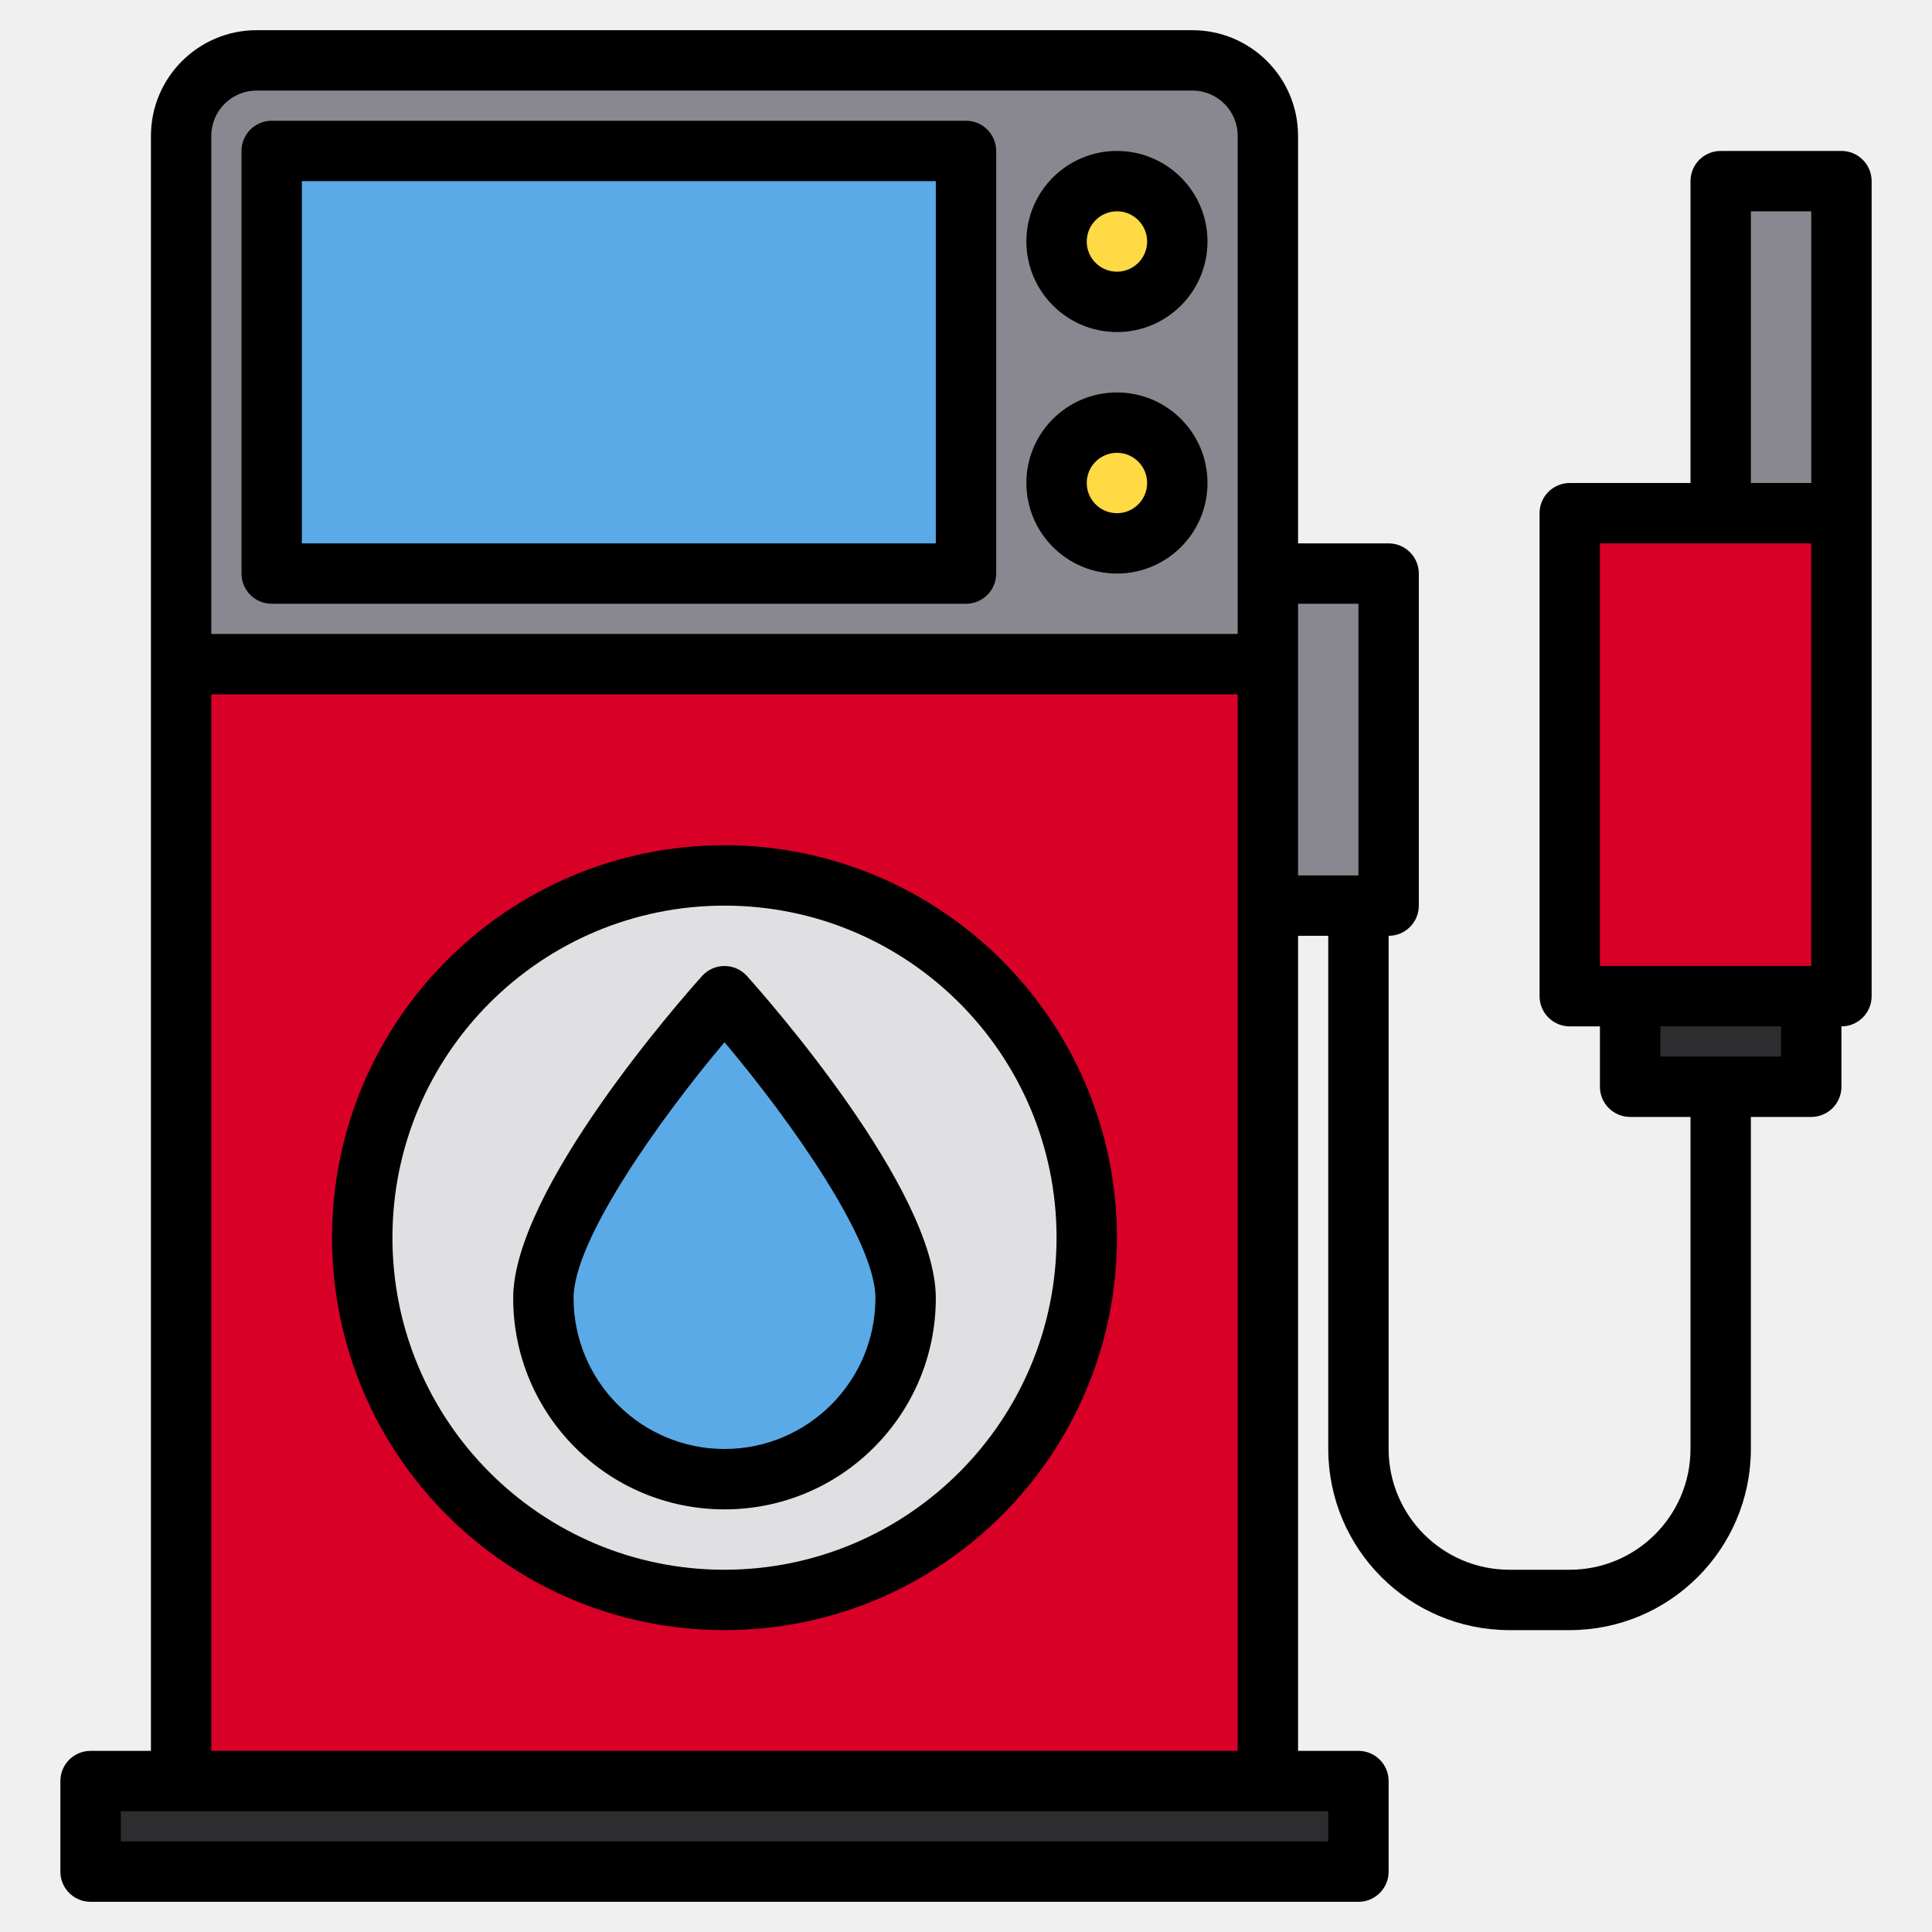
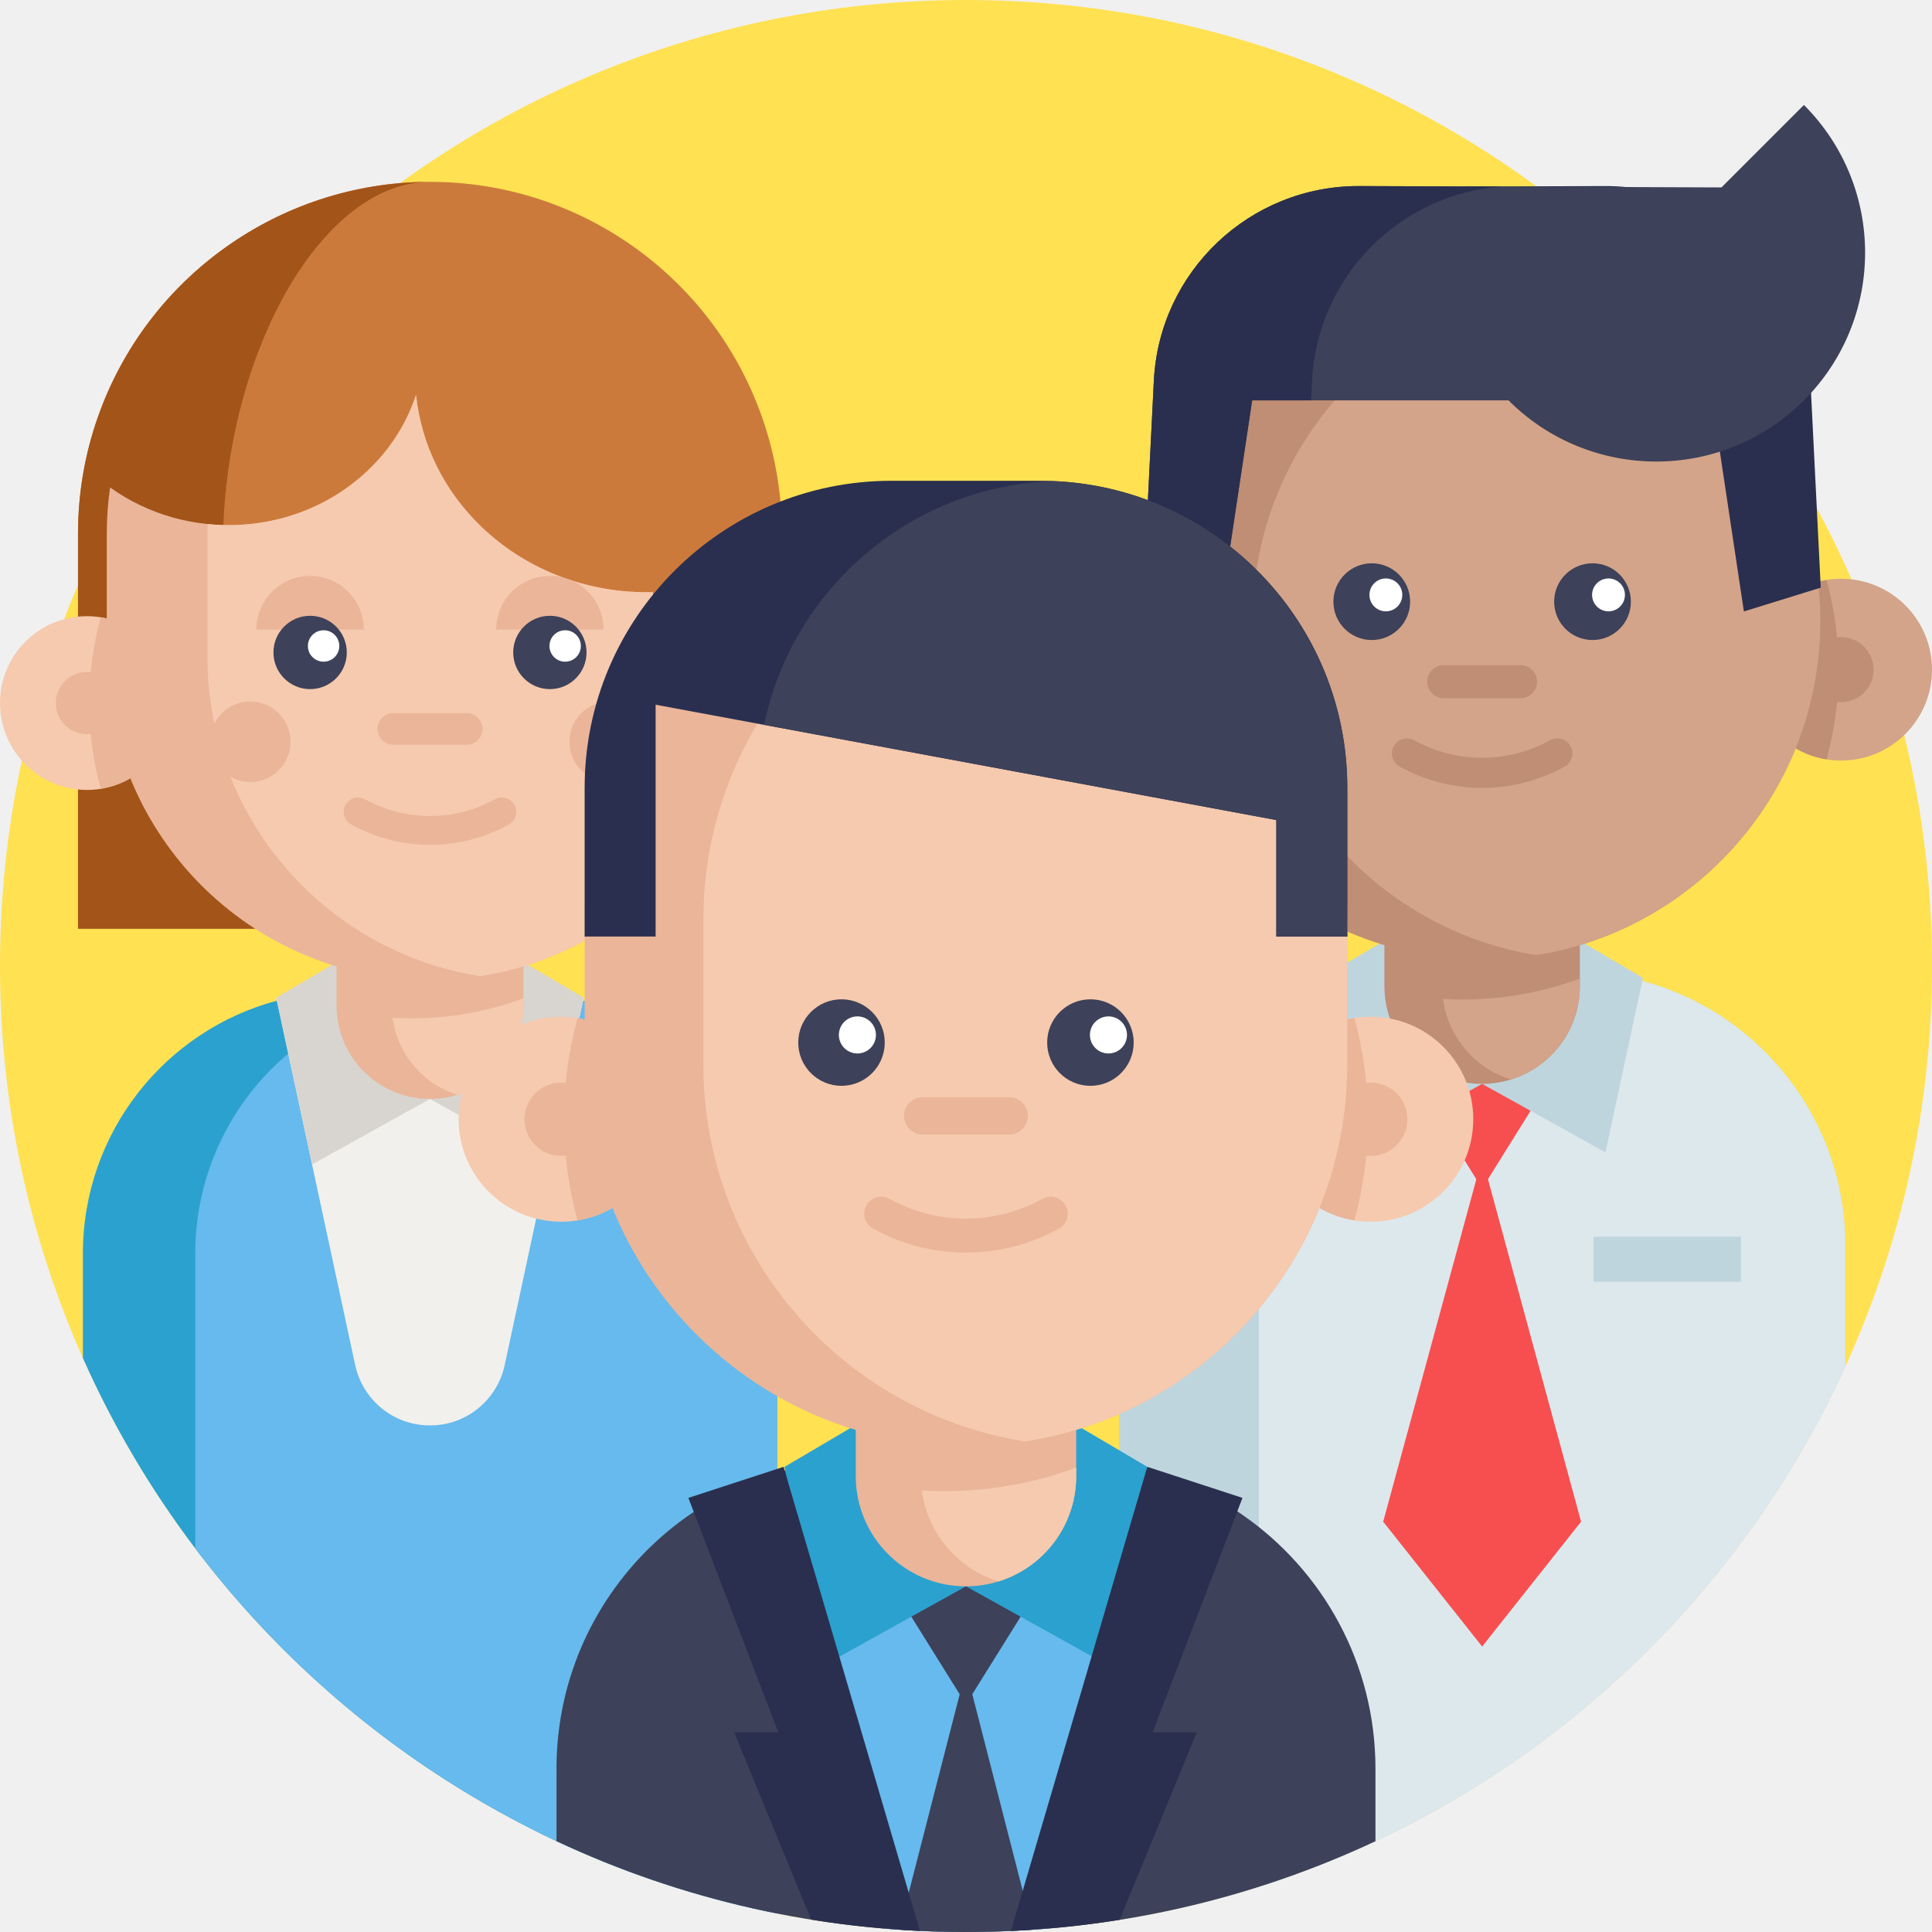
- <svg xmlns="http://www.w3.org/2000/svg" height="512" viewBox="0 0 512 512" width="512">
-   <g>
-     <g>
-       <path d="m48 176h288v296h-288z" fill="#d80027" />
-       <path d="m336 36v140h-288v-140a19.994 19.994 0 0 1 20-20h248a19.994 19.994 0 0 1 20 20z" fill="#898890" />
-       <path d="m24 472h336v24h-336z" fill="#2d2d30" />
-       <path d="m72 40h184v112h-184z" fill="#5aaae7" />
-       <circle cx="296" cy="64" fill="#ffda44" r="16" />
-       <circle cx="296" cy="128" fill="#ffda44" r="16" />
-       <path d="m416 136h72v128h-72z" fill="#d80027" />
-       <path d="m456 48h32v88h-32z" fill="#898890" />
-       <path d="m432 264h48v24h-48z" fill="#2d2d30" />
-       <path d="m336 152h32v88h-32z" fill="#898890" />
-       <circle cx="192" cy="328" fill="#e0e0e2" r="96" />
-       <path d="m240 344a48 48 0 0 1 -96 0c0-26.51 48-80 48-80s48 53.49 48 80z" fill="#5aaae7" />
-     </g>
-     <g>
-       <path d="m72 160h184a8 8 0 0 0 8-8v-112a8 8 0 0 0 -8-8h-184a8 8 0 0 0 -8 8v112a8 8 0 0 0 8 8zm8-112h168v96h-168z" />
-       <path d="m296 88a24 24 0 1 0 -24-24 24.027 24.027 0 0 0 24 24zm0-32a8 8 0 1 1 -8 8 8.009 8.009 0 0 1 8-8z" />
-       <path d="m296 152a24 24 0 1 0 -24-24 24.027 24.027 0 0 0 24 24zm0-32a8 8 0 1 1 -8 8 8.009 8.009 0 0 1 8-8z" />
-       <path d="m488 40h-32a8 8 0 0 0 -8 8v80h-32a8 8 0 0 0 -8 8v128a8 8 0 0 0 8 8h8v16a8 8 0 0 0 8 8h16v88a32.036 32.036 0 0 1 -32 32h-16a32.036 32.036 0 0 1 -32-32v-136a8 8 0 0 0 8-8v-88a8 8 0 0 0 -8-8h-24v-108a28.031 28.031 0 0 0 -28-28h-248a28.031 28.031 0 0 0 -28 28v428h-16a8 8 0 0 0 -8 8v24a8 8 0 0 0 8 8h336a8 8 0 0 0 8-8v-24a8 8 0 0 0 -8-8h-16v-216h8v136a48.051 48.051 0 0 0 48 48h16a48.051 48.051 0 0 0 48-48v-88h16a8 8 0 0 0 8-8v-16a8 8 0 0 0 8-8v-216a8 8 0 0 0 -8-8zm-432-4a12.01 12.01 0 0 1 12-12h248a12.01 12.01 0 0 1 12 12v132h-272zm0 148h272v280h-272zm296 296v8h-320v-8zm8-248h-16v-72h16zm112 48h-32v-8h32zm8-24h-56v-112h56zm0-128h-16v-72h16z" />
-       <path d="m192 224a104 104 0 1 0 104 104 104.118 104.118 0 0 0 -104-104zm0 192a88 88 0 1 1 88-88 88.1 88.1 0 0 1 -88 88z" />
-       <path d="m192 256a8 8 0 0 0 -5.954 2.657c-5.123 5.708-50.046 56.6-50.046 85.343a56 56 0 0 0 112 0c0-28.743-44.923-79.635-50.046-85.343a8 8 0 0 0 -5.954-2.657zm0 128a40.045 40.045 0 0 1 -40-40c0-15.252 22.53-47.071 40-67.8 17.471 20.72 40 52.53 40 67.8a40.045 40.045 0 0 1 -40 40z" />
-     </g>
+ <svg xmlns="http://www.w3.org/2000/svg" height="512pt" viewBox="0 0 512 512" width="512pt">
+   <path d="m512 256c0 37.867-8.223 73.812-22.977 106.152-25.223 55.285-69.539 100.016-124.512 125.785-9.957 4.66-20.27 8.703-30.887 12.066-11.941 3.816-24.262 6.75-36.906 8.766-.051.012-.113.023-.168.023-6.203.992-12.465 1.754-18.805 2.289-1.352.113-2.707.219-4.066.312-1.914.125-3.836.238-5.77.324-3.949.188-7.918.281-11.91.281-4.098 0-8.16-.094-12.203-.293-1.828-.082-3.66-.188-5.488-.324-1.367-.094-2.727-.188-4.086-.301-6.488-.543-12.914-1.34-19.254-2.363-3.031-.492-6.051-1.023-9.039-1.621-12.969-2.57-25.57-6.109-37.742-10.562-7.055-2.57-13.961-5.445-20.711-8.609-2.297-1.078-4.586-2.195-6.855-3.355-5.828-2.945-11.523-6.113-17.082-9.488-27.848-16.863-52.215-38.891-71.797-64.75-11.754-15.527-21.773-32.434-29.777-50.449-14.117-31.742-21.965-66.895-21.965-103.883 0-141.387 114.613-256 256-256s256 114.613 256 256zm0 0" fill="#ffe152" />
+   <path d="m205.93 332.215v174.883c-12.969-2.57-25.57-6.109-37.742-10.562-7.055-2.57-13.961-5.445-20.711-8.609-2.297-1.078-4.586-2.195-6.855-3.355-5.828-2.945-11.523-6.113-17.082-9.488-27.848-16.863-52.215-38.891-71.797-64.75-11.754-15.527-21.773-32.434-29.777-50.449v-27.668c0-32.098 21.797-59.109 51.398-67.02 1.086-.293 2.172-.566 3.281-.793 2.934-.648 5.953-1.09 9.027-1.34 1.871-.145 3.762-.23 5.672-.23h45.191c5.047 0 9.969.535 14.715 1.57.27.051.543.113.812.176.797.18 1.602.375 2.383.586.023.012.043.012.062.02 7.816 2.09 15.078 5.508 21.547 10 18.055 12.527 29.875 33.395 29.875 57.031zm0 0" fill="#2ba1cf" />
+   <path d="m205.93 332.215v174.883c-12.969-2.57-25.57-6.109-37.742-10.562-7.055-2.57-13.961-5.445-20.711-8.609-2.297-1.078-4.586-2.195-6.855-3.355-5.828-2.945-11.523-6.113-17.082-9.488-27.848-16.863-52.215-38.891-71.797-64.75v-78.117c0-32.098 21.797-59.109 51.398-67.02 1.09-.293 2.176-.566 3.281-.793 2.938-.648 5.957-1.09 9.027-1.34 1.871-.145 3.762-.23 5.676-.23h15.41c5.047 0 9.969.535 14.715 1.57.27.051.543.113.812.176.797.18 1.602.375 2.383.586.023.012.043.012.062.02 7.816 2.09 15.078 5.508 21.547 10 18.055 12.527 29.875 33.395 29.875 57.031zm0 0" fill="#66baed" />
+   <path d="m154.68 264.398-.164.785-20.758 96.543c-1.992 9.277-10.156 16.004-19.641 16.012-.059 0-.113 0-.168 0-.062 0-.121 0-.184 0-9.488-.008-17.648-6.734-19.641-16.012l-20.758-96.535-.164-.793zm0 0" fill="#f2f0ec" />
+   <path d="m113.941 291.238-31.238 17.359-9.5-44.199 19.41-11.43" fill="#d8d5d0" />
+   <path d="m113.941 291.238 31.238 17.359 9.5-44.199-19.41-11.43" fill="#d8d5d0" />
+   <path d="m20.676 246.109v-104.641c0-10.633 1.773-21.051 5.273-30.965 13.098-37.266 48.461-62.312 87.996-62.312 4.898 0 9.785.379 14.535 1.129 21.719 3.395 41.648 14.48 56.098 31.219 14.602 16.918 22.645 38.555 22.645 60.93v104.641" fill="#cc7a3b" />
+   <path d="m59.043 145.555c0 37.012 21.676 79.832 33.578 100.555h-71.949v-104.641c0-10.629 1.777-21.047 5.273-30.965 13.02-37.051 48.059-62.023 87.32-62.305-28.676.715-54.223 46.723-54.223 97.355zm0 0" fill="#a35418" />
+   <path d="m138.703 236.105v30.383c0 11.121-7.332 20.523-17.434 23.645-2.312.719-4.777 1.105-7.324 1.105-13.672 0-24.75-11.078-24.75-24.75v-30.383zm0 0" fill="#eab599" />
+   <path d="m138.703 264.562v1.926c0 11.121-7.332 20.523-17.434 23.645-9.113-2.801-15.965-10.727-17.23-20.422 1.652.102 3.316.152 4.984.152 4.684 0 9.277-.371 13.746-1.105 5.512-.887 10.84-2.305 15.934-4.195zm0 0" fill="#f6caae" />
+   <path d="m46.043 186.316c0 11.461-8.371 20.965-19.336 22.727-1.195.195-2.43.297-3.688.297-12.715 0-23.02-10.305-23.02-23.023 0-12.715 10.305-23.02 23.02-23.02 1.258 0 2.492.102 3.688.297 10.965 1.762 19.336 11.262 19.336 22.723zm0 0" fill="#f6caae" />
+   <path d="m46.043 186.316c0 11.461-8.371 20.965-19.336 22.727-1.988-7.238-3.055-14.859-3.055-22.727 0-7.863 1.066-15.484 3.055-22.723 10.965 1.762 19.336 11.262 19.336 22.723zm0 0" fill="#eab599" />
+   <path d="m31.25 186.316c0 4.547-3.684 8.23-8.23 8.23-4.543 0-8.227-3.684-8.227-8.23 0-4.543 3.684-8.227 8.227-8.227 4.547 0 8.23 3.684 8.23 8.227zm0 0" fill="#eab599" />
+   <path d="m173.059 156.922v79.133c-12.23 11.676-27.914 19.762-45.363 22.574-.137.023-.285.047-.422.07-4.336.691-8.785 1.035-13.328 1.035-47.301 0-85.648-38.348-85.648-85.648v-32.617c0-4.176.297-8.285.875-12.301 20.379 14.656 49.598 13.207 68.215-4.387 6.164-5.824 10.449-12.758 12.871-20.113 1.348 12.879 7.238 25.414 17.68 35.285 12.43 11.734 28.852 17.395 45.121 16.969zm0 0" fill="#eab599" />
+   <path d="m173.059 156.922v79.133c-12.23 11.676-27.914 19.762-45.363 22.574-.137.023-.285.047-.422.07-40.969-6.402-72.305-41.855-72.305-84.613v-32.617c0-.867.016-1.73.047-2.59 15.102 1.547 30.789-3.148 42.371-14.102 6.164-5.82 10.449-12.758 12.871-20.109 1.348 12.879 7.238 25.414 17.68 35.285 12.43 11.734 28.852 17.395 45.121 16.969zm0 0" fill="#f6caae" />
+   <path d="m159.949 166.852c0-7.859-6.371-14.227-14.227-14.227-7.855 0-14.227 6.367-14.227 14.227" fill="#eab599" />
+   <path d="m96.41 166.852c0-7.859-6.371-14.227-14.227-14.227-7.855 0-14.223 6.367-14.223 14.227" fill="#eab599" />
+   <path d="m91.902 172.906c0 5.367-4.352 9.719-9.719 9.719-5.367 0-9.715-4.352-9.715-9.719s4.348-9.715 9.715-9.715c5.367 0 9.719 4.348 9.719 9.715zm0 0" fill="#3d4159" />
+   <path d="m155.438 172.906c0 5.367-4.348 9.719-9.715 9.719-5.367 0-9.715-4.352-9.715-9.719s4.348-9.715 9.715-9.715c5.367 0 9.715 4.348 9.715 9.715zm0 0" fill="#3d4159" />
+   <path d="m123.672 197.371h-19.434c-2.316 0-4.191-1.879-4.191-4.191s1.875-4.191 4.191-4.191h19.434c2.312 0 4.188 1.879 4.188 4.191s-1.875 4.191-4.188 4.191zm0 0" fill="#eab599" />
+   <path d="m113.953 223.891c-7.172 0-14.344-1.797-20.883-5.395-1.844-1.012-2.516-3.328-1.504-5.172 1.016-1.844 3.332-2.516 5.176-1.504 10.777 5.926 23.645 5.926 34.422 0 1.844-1.016 4.16-.34 5.176 1.504 1.012 1.844.34 4.16-1.504 5.172-6.539 3.598-13.711 5.395-20.883 5.395zm0 0" fill="#eab599" />
+   <path d="m89.922 171.191c0 2.301-1.867 4.164-4.164 4.164-2.301 0-4.164-1.863-4.164-4.164 0-2.301 1.863-4.164 4.164-4.164 2.297 0 4.164 1.863 4.164 4.164zm0 0" fill="#fff" />
+   <path d="m153.934 171.191c0 2.301-1.863 4.164-4.16 4.164-2.301 0-4.164-1.863-4.164-4.164 0-2.301 1.863-4.164 4.164-4.164 2.297 0 4.16 1.863 4.16 4.164zm0 0" fill="#fff" />
+   <path d="m172.25 196.574c0 5.891-4.777 10.668-10.672 10.668-5.891 0-10.668-4.777-10.668-10.668 0-5.895 4.777-10.672 10.668-10.672 5.895 0 10.672 4.777 10.672 10.672zm0 0" fill="#eab599" />
+   <path d="m76.988 196.574c0 5.891-4.773 10.668-10.668 10.668-5.891 0-10.668-4.777-10.668-10.668 0-5.895 4.777-10.672 10.668-10.672 5.895 0 10.668 4.777 10.668 10.672zm0 0" fill="#eab599" />
+   <path d="m489.023 330.105v32.047c-25.223 55.285-69.539 100.016-124.512 125.785-9.957 4.66-20.27 8.703-30.887 12.066-11.941 3.816-24.262 6.75-36.906 8.766-.051.012-.113.023-.168.023v-178.688c0-38.086 29.332-69.332 66.656-72.34 1.965-.168 3.938-.238 5.934-.238h47.273c5.59 0 11.031.613 16.258 1.816 32.266 7.375 56.352 36.27 56.352 70.762zm0 0" fill="#bfd5de" />
+   <path d="m489.023 330.105v32.047c-25.223 55.285-69.539 100.016-124.512 125.785-9.957 4.66-20.27 8.703-30.887 12.066v-169.898c0-40.082 32.508-72.578 72.602-72.578h10.195c40.105 0 72.602 32.496 72.602 72.578zm0 0" fill="#dde8ed" />
+   <path d="m321.734 177.465c0 11.992-8.758 21.934-20.227 23.777-1.254.203-2.543.309-3.859.309-13.305 0-24.086-10.781-24.086-24.086 0-13.305 10.781-24.086 24.086-24.086 1.316 0 2.605.105 3.859.309 11.469 1.848 20.227 11.789 20.227 23.777zm0 0" fill="#d3a489" />
+   <path d="m412.273 283.711-19.488 31.258-19.488-31.258" fill="#f74f4f" />
+   <path d="m419.004 403.266-26.219 33.086-26.223-33.086 26.227-96.43zm0 0" fill="#f74f4f" />
+   <path d="m321.734 177.465c0 11.992-8.758 21.934-20.227 23.777-2.082-7.574-3.195-15.547-3.195-23.777 0-8.227 1.113-16.199 3.195-23.777 11.469 1.848 20.227 11.789 20.227 23.777zm0 0" fill="#bf8e75" />
+   <path d="m306.258 177.465c0 4.754-3.855 8.609-8.609 8.609-4.754 0-8.605-3.855-8.605-8.609s3.852-8.605 8.605-8.605c4.754 0 8.609 3.852 8.609 8.605zm0 0" fill="#bf8e75" />
+   <path d="m392.777 287.238-32.68 18.164-9.941-46.246 20.305-11.961" fill="#bfd5de" />
+   <path d="m392.777 287.238 32.684 18.164 9.941-46.246-20.309-11.961" fill="#bfd5de" />
+   <path d="m463.828 177.465c0 11.992 8.758 21.934 20.227 23.777 1.254.203 2.543.309 3.859.309 13.305 0 24.086-10.781 24.086-24.086 0-13.305-10.781-24.086-24.086-24.086-1.316 0-2.605.105-3.859.309-11.469 1.848-20.227 11.789-20.227 23.777zm0 0" fill="#d3a489" />
+   <g fill="#bf8e75">
+     <path d="m463.828 177.465c0 11.992 8.758 21.934 20.227 23.777 2.086-7.574 3.195-15.547 3.195-23.777 0-8.227-1.109-16.199-3.195-23.777-11.469 1.848-20.227 11.789-20.227 23.777zm0 0" />
+     <path d="m496.523 177.465c0 4.754-3.855 8.609-8.609 8.609-4.754 0-8.609-3.855-8.609-8.609s3.855-8.605 8.609-8.605c4.754 0 8.609 3.852 8.609 8.605zm0 0" />
+     <path d="m482.398 164.664c0 44.594-32.578 81.59-75.234 88.457-4.676.77-9.48 1.156-14.383 1.156-49.496 0-89.613-40.117-89.613-89.613 0-23.418 8.133-58.574 22.84-74.539 16.375-17.777 40.695-15.078 66.773-15.078 4.902 0 9.703.391 14.383 1.16 42.656 6.867 75.234 43.859 75.234 88.457zm0 0" />
+     <path d="m418.684 229.559v31.785c0 11.637-7.672 21.473-18.242 24.738-2.418.75-4.996 1.156-7.664 1.156-14.301 0-25.895-11.594-25.895-25.895v-31.785zm0 0" />
  </g>
+   <path d="m418.684 259.328v2.016c0 11.637-7.672 21.473-18.242 24.738-9.535-2.93-16.703-11.223-18.027-21.367 1.73.105 3.469.16 5.219.16 4.898 0 9.703-.391 14.383-1.156 5.766-.93 11.336-2.41 16.668-4.391zm0 0" fill="#d3a489" />
+   <path d="m482.398 164.664c0 44.594-32.578 81.59-75.234 88.457-42.652-6.867-75.23-43.863-75.23-88.457 0-27.461 12.352-52.039 31.809-68.48 12.133-10.258 27.035-17.34 43.422-19.98 39.766 6.402 70.785 39 74.793 79.523.293 2.941.441 5.926.441 8.938zm0 0" fill="#d3a489" />
+   <path d="m392.785 208.801c-7.508 0-15.008-1.879-21.848-5.641-1.934-1.059-2.637-3.484-1.574-5.414 1.059-1.93 3.484-2.633 5.414-1.57 11.273 6.195 24.738 6.195 36.016 0 1.926-1.062 4.352-.359 5.41 1.57 1.062 1.93.359 4.355-1.57 5.414-6.84 3.762-14.348 5.641-21.848 5.641zm0 0" fill="#bf8e75" />
+   <path d="m373.699 159.449c0 5.613-4.551 10.164-10.168 10.164-5.613 0-10.164-4.551-10.164-10.164 0-5.617 4.551-10.168 10.164-10.168 5.617 0 10.168 4.551 10.168 10.168zm0 0" fill="#3d4159" />
+   <path d="m432.199 159.449c0 5.613-4.551 10.164-10.164 10.164-5.617 0-10.168-4.551-10.168-10.164 0-5.617 4.551-10.168 10.168-10.168 5.613 0 10.164 4.551 10.164 10.168zm0 0" fill="#3d4159" />
+   <path d="m371.625 157.652c0 2.406-1.949 4.359-4.355 4.359s-4.355-1.953-4.355-4.359c0-2.402 1.949-4.355 4.355-4.355s4.355 1.953 4.355 4.355zm0 0" fill="#fff" />
+   <path d="m430.625 157.652c0 2.406-1.949 4.359-4.355 4.359s-4.355-1.953-4.355-4.359c0-2.402 1.949-4.355 4.355-4.355s4.355 1.953 4.355 4.355zm0 0" fill="#fff" />
+   <path d="m402.949 185.043h-20.332c-2.422 0-4.387-1.965-4.387-4.387s1.965-4.383 4.387-4.383h20.332c2.422 0 4.387 1.961 4.387 4.383-.004 2.422-1.965 4.387-4.387 4.387zm0 0" fill="#bf8e75" />
+   <path d="m422.289 327.727h39.066v11.957h-39.066zm0 0" fill="#bfd5de" />
+   <path d="m387.539 49.449c27.148 1.938 48.945 23.867 50.324 51.473l.258 5.184h15.617l8.41 55.93 20.371-6.305-2.734-54.805c-1.445-29-25.43-51.727-54.453-51.617zm0 0" fill="#2a2f4f" />
+   <path d="m478.059 27.816c21.617 21.617 21.617 56.668 0 78.285-21.617 21.617-56.668 21.617-78.285 0zm0 0" fill="#3d4159" />
+   <path d="m399.773 106.102h-67.938l-8.414 55.934-20.371-6.305 2.73-54.809c1.445-28.992 25.43-51.727 54.457-51.617l98.121.371 12.973 23.348" fill="#3d4159" />
+   <path d="m398.027 49.449c-27.148 1.938-48.945 23.867-50.324 51.473l-.258 5.184h-15.613l-8.414 55.93-20.371-6.305 2.734-54.805c1.445-29 25.43-51.727 54.453-51.617zm0 0" fill="#2a2f4f" />
+   <path d="m364.512 468.742v19.195c-32.945 15.434-69.715 24.062-108.512 24.062s-75.578-8.629-108.523-24.074v-19.184c0-37.879 25.715-69.738 60.645-79.078 1.277-.344 2.562-.66 3.867-.941 3.469-.754 7.031-1.273 10.648-1.566 2.215-.18 4.441-.273 6.699-.273h53.309c5.965 0 11.766.629 17.367 1.84.324.062.648.137.961.211.941.219 1.879.449 2.809.699.035.008.043.008.074.02 9.219 2.465 17.797 6.5 25.414 11.797 21.305 14.777 35.242 39.402 35.242 67.293zm0 0" fill="#3d4159" />
+   <path d="m304.055 388.723-.199.93-26.109 121.43c-1.352.113-2.707.219-4.066.312-1.914.125-3.836.238-5.77.324-3.949.188-7.918.281-11.91.281-4.098 0-8.16-.094-12.203-.293-1.828-.082-3.66-.188-5.488-.324-1.367-.094-2.727-.188-4.086-.301l-26.102-121.418-.195-.941zm0 0" fill="#66baed" />
+   <path d="m277.969 416.422-21.977 35.242-21.973-35.242" fill="#3d4159" />
+   <path d="m273.68 511.395c-1.914.125-3.836.238-5.77.324-3.949.188-7.918.281-11.91.281-4.098 0-8.16-.094-12.203-.293-1.828-.082-3.66-.188-5.488-.324l17.691-68.891zm0 0" fill="#3d4159" />
+   <path d="m255.988 420.395-36.855 20.48-11.211-52.145 22.898-13.488" fill="#2ba1cf" />
+   <path d="m255.988 420.395 36.852 20.48 11.211-52.145-22.898-13.488" fill="#2ba1cf" />
+   <path d="m305.445 459.098h11.691l-20.418 49.672c-9.445 1.516-19.059 2.508-28.809 2.949l35.871-122.086.273-.91 25.215 8.234zm0 0" fill="#2a2f4f" />
+   <path d="m243.797 511.707c-9.762-.449-19.383-1.461-28.828-2.988l-20.398-49.621h11.691l-23.832-62.141 25.223-8.234.273.91zm0 0" fill="#2a2f4f" />
+   <path d="m285.199 355.352v35.84c0 13.125-8.652 24.215-20.57 27.898-2.73.848-5.637 1.305-8.645 1.305-16.129 0-29.199-13.074-29.199-29.203v-35.84zm0 0" fill="#eab599" />
+   <path d="m285.199 388.922v2.273c0 13.121-8.652 24.211-20.57 27.898-10.754-3.309-18.84-12.656-20.332-24.098 1.953.121 3.914.18 5.883.18 5.527 0 10.945-.438 16.219-1.301 6.504-1.047 12.785-2.723 18.801-4.953zm0 0" fill="#f6caae" />
+   <path d="m175.875 296.609c0 13.52-9.879 24.73-22.812 26.812-1.414.227-2.867.348-4.348.348-15.004 0-27.164-12.156-27.164-27.16s12.156-27.164 27.164-27.164c1.48 0 2.934.121 4.348.352 12.934 2.082 22.812 13.293 22.812 26.812zm0 0" fill="#f6caae" />
+   <path d="m175.875 296.609c0 13.52-9.879 24.73-22.812 26.812-2.348-8.543-3.602-17.535-3.602-26.812 0-9.281 1.254-18.27 3.602-26.812 12.934 2.082 22.812 13.293 22.812 26.812zm0 0" fill="#eab599" />
+   <path d="m158.422 296.609c0 5.359-4.348 9.707-9.707 9.707-5.363 0-9.707-4.348-9.707-9.707 0-5.363 4.344-9.707 9.707-9.707 5.359 0 9.707 4.344 9.707 9.707zm0 0" fill="#eab599" />
+   <path d="m336.105 296.609c0 13.52 9.879 24.73 22.812 26.812 1.41.227 2.867.348 4.348.348 15.004 0 27.164-12.156 27.164-27.16s-12.156-27.164-27.164-27.164c-1.48 0-2.938.121-4.348.352-12.934 2.082-22.812 13.293-22.812 26.812zm0 0" fill="#f6caae" />
+   <path d="m336.105 296.609c0 13.52 9.879 24.73 22.812 26.812 2.348-8.543 3.602-17.535 3.602-26.812 0-9.281-1.254-18.27-3.602-26.812-12.934 2.082-22.812 13.293-22.812 26.812zm0 0" fill="#eab599" />
+   <path d="m357.047 243.695v38.48c0 50.289-36.738 92.004-84.84 99.746-.16.027-.332.055-.492.082-5.117.82-10.367 1.223-15.727 1.223-55.809 0-101.047-45.242-101.047-101.047v-38.484c0-11.75 2.004-23.043 5.707-33.535 13.82-39.328 51.293-67.523 95.34-67.523h.008c5.352 0 10.609.414 15.734 1.223 48.336 7.551 85.316 49.379 85.316 99.836zm0 0" fill="#eab599" />
+   <path d="m372.973 296.609c0 5.359-4.344 9.707-9.707 9.707-5.359 0-9.707-4.348-9.707-9.707 0-5.363 4.348-9.707 9.707-9.707 5.363 0 9.707 4.344 9.707 9.707zm0 0" fill="#eab599" />
+   <path d="m357.043 243.695v38.48c0 50.285-36.734 92.004-84.836 99.746-.164.027-.332.055-.496.082-48.332-7.555-85.305-49.379-85.305-99.828v-38.48c0-50.457 36.98-92.285 85.324-99.836 48.336 7.551 85.312 49.379 85.312 99.836zm0 0" fill="#f6caae" />
+   <path d="m234.469 276.289c0 6.332-5.133 11.465-11.461 11.465-6.332 0-11.465-5.133-11.465-11.465 0-6.328 5.133-11.461 11.465-11.461 6.328 0 11.461 5.133 11.461 11.461zm0 0" fill="#3d4159" />
+   <path d="m300.441 276.289c0 6.332-5.133 11.465-11.465 11.465-6.332 0-11.465-5.133-11.465-11.465 0-6.328 5.133-11.461 11.465-11.461 6.332 0 11.465 5.133 11.465 11.461zm0 0" fill="#3d4159" />
+   <path d="m232.133 274.27c0 2.711-2.199 4.91-4.914 4.91-2.711 0-4.91-2.199-4.91-4.91 0-2.715 2.199-4.914 4.91-4.914 2.715 0 4.914 2.199 4.914 4.914zm0 0" fill="#fff" />
+   <path d="m298.664 274.27c0 2.711-2.199 4.91-4.91 4.91-2.715 0-4.914-2.199-4.914-4.91 0-2.715 2.199-4.914 4.914-4.914 2.711 0 4.91 2.199 4.91 4.914zm0 0" fill="#fff" />
+   <path d="m267.457 300.66h-22.93c-2.73 0-4.945-2.215-4.945-4.945 0-2.734 2.215-4.945 4.945-4.945h22.93c2.73 0 4.945 2.211 4.945 4.945-.004 2.73-2.219 4.945-4.945 4.945zm0 0" fill="#eab599" />
+   <path d="m255.992 331.945c-8.461 0-16.926-2.121-24.637-6.363-2.176-1.195-2.973-3.93-1.773-6.102 1.195-2.176 3.93-2.969 6.105-1.777 12.715 6.992 27.895 6.992 40.609 0 2.176-1.195 4.91-.402 6.105 1.777 1.199 2.172.402 4.906-1.773 6.102-7.715 4.242-16.176 6.363-24.637 6.363zm0 0" fill="#eab599" />
+   <path d="m357.047 208.773v39.418h-18.809v-30.871l-135.766-25.227-28.727-5.34v61.438h-18.809v-39.422c0-44.938 36.422-81.359 81.352-81.359h39.406c1.07 0 2.141.02 3.211.074 43.434 1.672 78.141 37.422 78.141 81.289zm0 0" fill="#2a2f4f" />
+   <path d="m357.047 208.773v39.418h-18.809v-30.871l-135.766-25.227c7.48-35.93 38.652-63.152 76.434-64.609 43.434 1.672 78.141 37.422 78.141 81.289zm0 0" fill="#3d4159" />
</svg>
